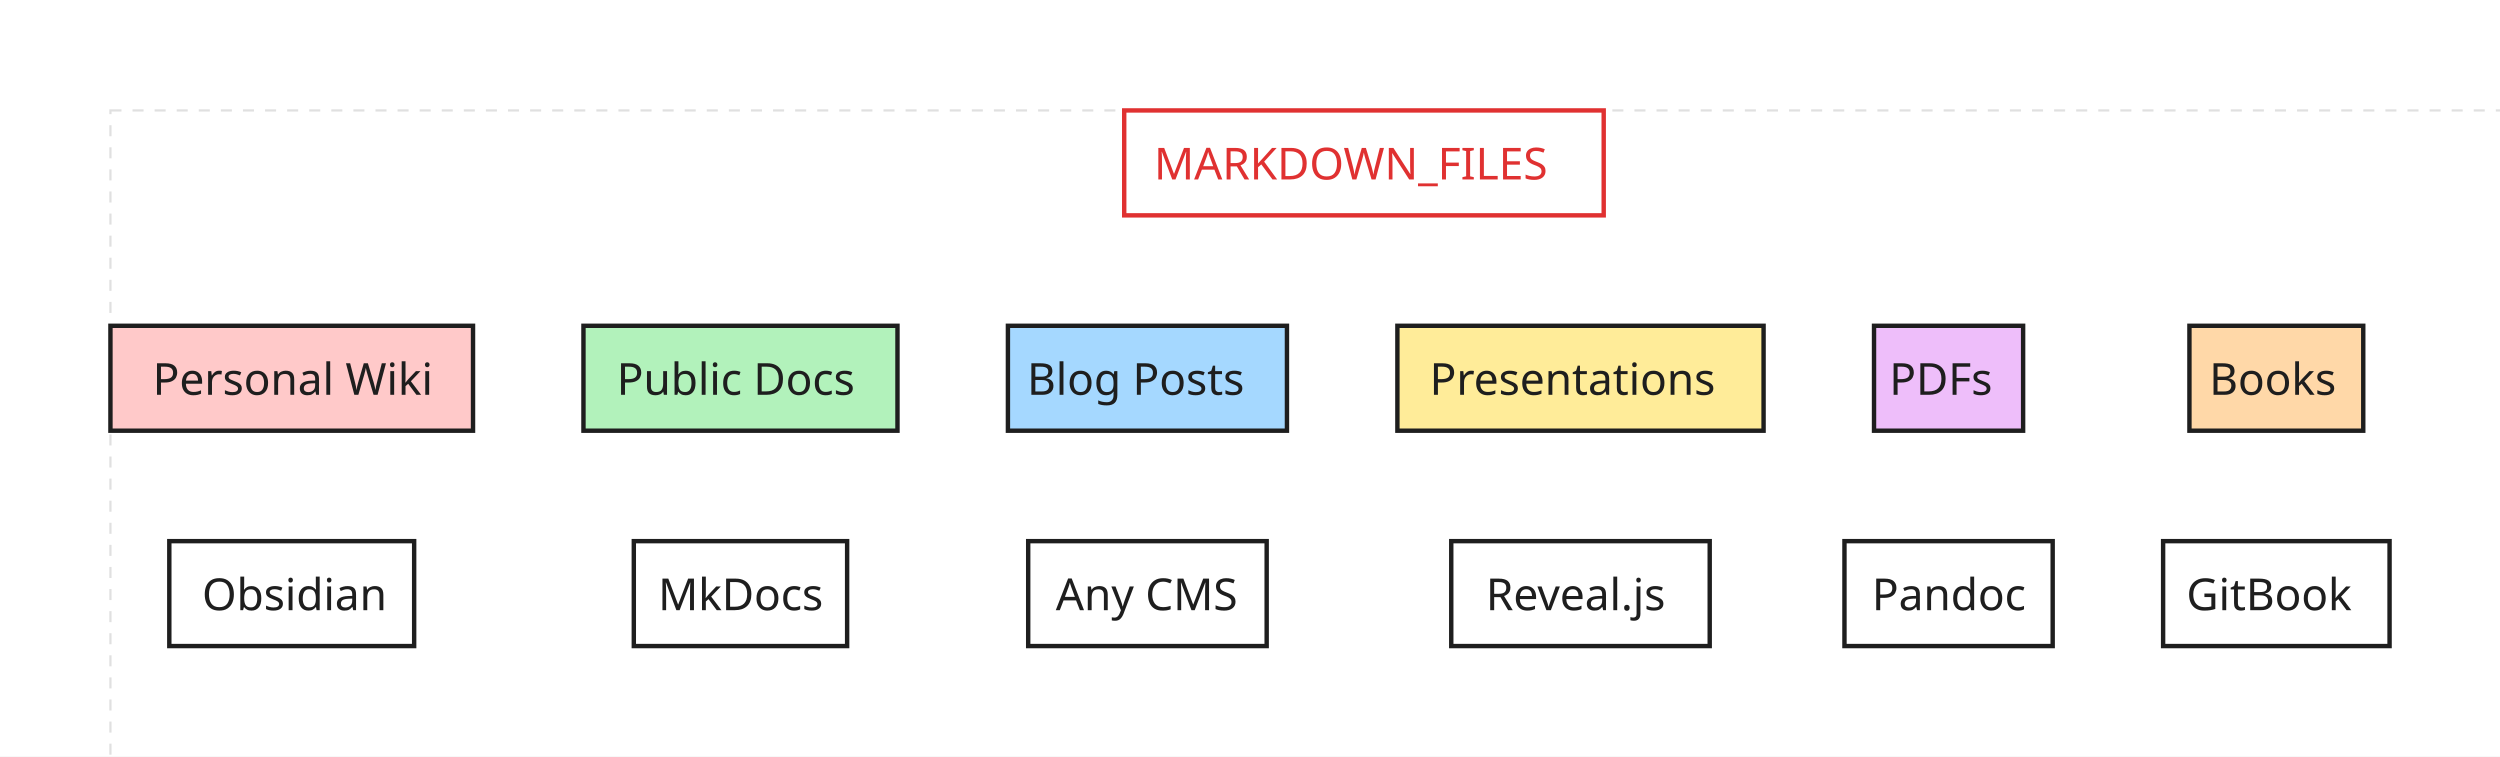
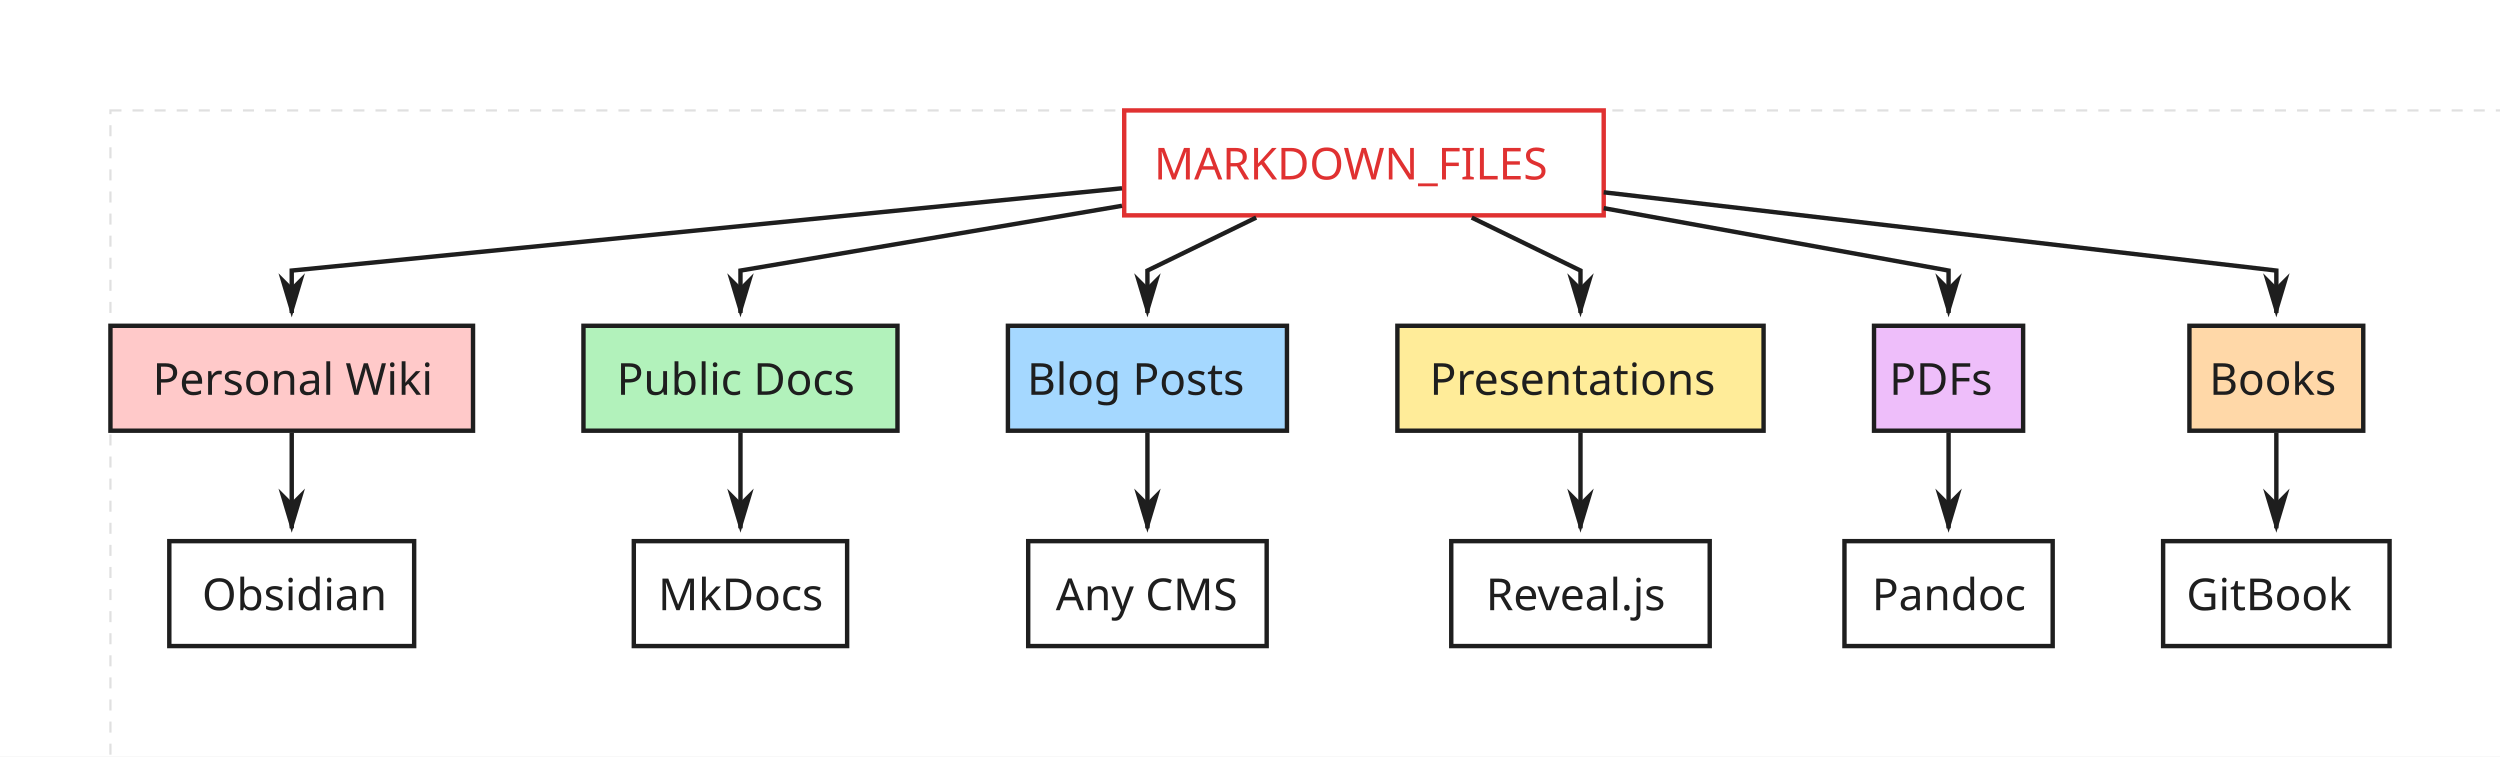
<svg xmlns="http://www.w3.org/2000/svg" width="1131.889" height="342.509" viewBox="0 0 1131.889 342.509">
  <rect width="1131.889" height="342.509" fill="white" />
  <rect x="50" y="50" width="1697.379" height="493.464" stroke="#e0e0e0" stroke-width="1" fill="none" stroke-dasharray="5,5" />
  <rect x="508.991" y="50.0" width="217.097" height="47.503" stroke="#e03131" stroke-width="2" fill="none" opacity="1.0" />
  <text x="522.5" y="81.252" font-size="20" font-family="Virgil, Segoe UI Emoji" fill="#e03131" opacity="1.0">MARKDOWN_FILES</text>
  <rect x="50.0" y="147.503" width="164.166" height="47.503" stroke="#1e1e1e" stroke-width="2" fill="#ffc9c9" opacity="1.0" />
  <text x="69.143" y="178.755" font-size="20" font-family="Virgil, Segoe UI Emoji" fill="#1e1e1e" opacity="1.0">Personal Wiki</text>
  <rect x="264.166" y="147.503" width="142.172" height="47.503" stroke="#1e1e1e" stroke-width="2" fill="#b2f2bb" opacity="1.0" />
  <text x="279.242" y="178.755" font-size="20" font-family="Virgil, Segoe UI Emoji" fill="#1e1e1e" opacity="1.0">Public Docs</text>
  <rect x="456.338" y="147.503" width="126.338" height="47.503" stroke="#1e1e1e" stroke-width="2" fill="#a5d8ff" opacity="1.0" />
  <text x="465.026" y="178.755" font-size="20" font-family="Virgil, Segoe UI Emoji" fill="#1e1e1e" opacity="1.0">Blog Posts</text>
  <rect x="632.675" y="147.503" width="165.797" height="47.503" stroke="#1e1e1e" stroke-width="2" fill="#ffec99" opacity="1.0" />
  <text x="647.294" y="178.755" font-size="20" font-family="Virgil, Segoe UI Emoji" fill="#1e1e1e" opacity="1.0">Presentations</text>
  <rect x="848.472" y="147.503" width="67.509" height="47.503" stroke="#1e1e1e" stroke-width="2" fill="#eebefa" opacity="1.0" />
  <text x="855.407" y="178.755" font-size="20" font-family="Virgil, Segoe UI Emoji" fill="#1e1e1e" opacity="1.0">PDFs</text>
  <rect x="991.275" y="147.503" width="78.703" height="47.503" stroke="#1e1e1e" stroke-width="2" fill="#ffd8a8" opacity="1.0" />
  <text x="1000.257" y="178.755" font-size="20" font-family="Virgil, Segoe UI Emoji" fill="#1e1e1e" opacity="1.0">Books</text>
  <rect x="76.653" y="245.006" width="110.859" height="47.503" stroke="#1e1e1e" stroke-width="2" fill="none" opacity="1.0" />
  <text x="91.483" y="276.258" font-size="20" font-family="Virgil, Segoe UI Emoji" fill="#1e1e1e" opacity="1.0">Obsidian</text>
  <rect x="286.961" y="245.006" width="96.581" height="47.503" stroke="#1e1e1e" stroke-width="2" fill="none" opacity="1.0" />
  <text x="297.992" y="276.258" font-size="20" font-family="Virgil, Segoe UI Emoji" fill="#1e1e1e" opacity="1.0">MkDocs</text>
  <rect x="465.52" y="245.006" width="107.972" height="47.503" stroke="#1e1e1e" stroke-width="2" fill="none" opacity="1.0" />
  <text x="478.016" y="276.258" font-size="20" font-family="Virgil, Segoe UI Emoji" fill="#1e1e1e" opacity="1.0">Any CMS</text>
  <rect x="657.064" y="245.006" width="117.019" height="47.503" stroke="#1e1e1e" stroke-width="2" fill="none" opacity="1.0" />
  <text x="672.763" y="276.258" font-size="20" font-family="Virgil, Segoe UI Emoji" fill="#1e1e1e" opacity="1.0">Reveal.js</text>
  <rect x="835.089" y="245.006" width="94.275" height="47.503" stroke="#1e1e1e" stroke-width="2" fill="none" opacity="1.0" />
  <text x="847.537" y="276.258" font-size="20" font-family="Virgil, Segoe UI Emoji" fill="#1e1e1e" opacity="1.0">Pandoc</text>
  <rect x="979.364" y="245.006" width="102.525" height="47.503" stroke="#1e1e1e" stroke-width="2" fill="none" opacity="1.0" />
  <text x="989.917" y="276.258" font-size="20" font-family="Virgil, Segoe UI Emoji" fill="#1e1e1e" opacity="1.0">GitBook</text>
+   <g opacity="1.0">
+     <defs>
+       <marker id="arrowhead-h0fX-_Rs" markerWidth="10" markerHeight="10" refX="9" refY="3" orient="auto" markerUnits="strokeWidth">
+         <path d="M 0 0 L 10 3 L 0 6 L 3 3 z" fill="#1e1e1e" />
+       </marker>
+     </defs>
+     <path d="M 507.991 85.251 L 132.083 122.503 L 132.083 141.703" stroke="#1e1e1e" stroke-width="2" fill="none" marker-end="url(#arrowhead-h0fX-_Rs)" />
+   </g>
+   <g opacity="1.0">
+     <defs>
+       <marker id="arrowhead-vGm1qUzQ" markerWidth="10" markerHeight="10" refX="9" refY="3" orient="auto" markerUnits="strokeWidth">
+         <path d="M 0 0 L 10 3 L 0 6 L 3 3 z" fill="#1e1e1e" />
+       </marker>
+     </defs>
+     <path d="M 507.991 93.168 L 335.252 122.503 L 335.252 141.703" stroke="#1e1e1e" stroke-width="2" fill="none" marker-end="url(#arrowhead-vGm1qUzQ)" />
+   </g>
+   <g opacity="1.0">
+     <defs>
+       <marker id="arrowhead-3V5jPmN2" markerWidth="10" markerHeight="10" refX="9" refY="3" orient="auto" markerUnits="strokeWidth">
+         <path d="M 0 0 L 10 3 L 0 6 L 3 3 z" fill="#1e1e1e" />
+       </marker>
+     </defs>
+     <path d="M 568.752 98.503 L 519.506 122.503 L 519.506 141.703" stroke="#1e1e1e" stroke-width="2" fill="none" marker-end="url(#arrowhead-3V5jPmN2)" />
+   </g>
+   <g opacity="1.0">
+     <defs>
+       <marker id="arrowhead-IB2MiIF0" markerWidth="10" markerHeight="10" refX="9" refY="3" orient="auto" markerUnits="strokeWidth">
+         <path d="M 0 0 L 10 3 L 0 6 L 3 3 z" fill="#1e1e1e" />
+       </marker>
+     </defs>
+     <path d="M 666.327 98.503 L 715.573 122.503 L 715.573 141.703" stroke="#1e1e1e" stroke-width="2" fill="none" marker-end="url(#arrowhead-IB2MiIF0)" />
+   </g>
+   <g opacity="1.0">
+     <defs>
+       <marker id="arrowhead-UmPBqa3n" markerWidth="10" markerHeight="10" refX="9" refY="3" orient="auto" markerUnits="strokeWidth">
+         <path d="M 0 0 L 10 3 L 0 6 L 3 3 z" fill="#1e1e1e" />
+       </marker>
+     </defs>
+     <path d="M 726.088 94.245 L 882.227 122.503 L 882.227 141.703" stroke="#1e1e1e" stroke-width="2" fill="none" marker-end="url(#arrowhead-UmPBqa3n)" />
+   </g>
+   <g opacity="1.0">
+     <defs>
+       <marker id="arrowhead-4R0UyCCv" markerWidth="10" markerHeight="10" refX="9" refY="3" orient="auto" markerUnits="strokeWidth">
+         <path d="M 0 0 L 10 3 L 0 6 L 3 3 z" fill="#1e1e1e" />
+       </marker>
+     </defs>
+     <path d="M 726.088 87.062 L 1030.627 122.503 L 1030.627 141.703" stroke="#1e1e1e" stroke-width="2" fill="none" marker-end="url(#arrowhead-4R0UyCCv)" />
+   </g>
+   <g opacity="1.0">
+     <defs>
+       <marker id="arrowhead-oRz0sJDH" markerWidth="10" markerHeight="10" refX="9" refY="3" orient="auto" markerUnits="strokeWidth">
+         <path d="M 0 0 L 10 3 L 0 6 L 3 3 z" fill="#1e1e1e" />
+       </marker>
+     </defs>
+     <path d="M 132.083 196.006 L 132.083 239.206" stroke="#1e1e1e" stroke-width="2" fill="none" marker-end="url(#arrowhead-oRz0sJDH)" />
+   </g>
+   <g opacity="1.0">
+     <defs>
+       <marker id="arrowhead-wZWCv6Gl" markerWidth="10" markerHeight="10" refX="9" refY="3" orient="auto" markerUnits="strokeWidth">
+         <path d="M 0 0 L 10 3 L 0 6 L 3 3 z" fill="#1e1e1e" />
+       </marker>
+     </defs>
+     <path d="M 335.252 196.006 L 335.252 239.206" stroke="#1e1e1e" stroke-width="2" fill="none" marker-end="url(#arrowhead-wZWCv6Gl)" />
+   </g>
+   <g opacity="1.0">
+     <defs>
+       <marker id="arrowhead-BsV9BWVW" markerWidth="10" markerHeight="10" refX="9" refY="3" orient="auto" markerUnits="strokeWidth">
+         <path d="M 0 0 L 10 3 L 0 6 L 3 3 z" fill="#1e1e1e" />
+       </marker>
+     </defs>
+     <path d="M 519.506 196.006 L 519.506 239.206" stroke="#1e1e1e" stroke-width="2" fill="none" marker-end="url(#arrowhead-BsV9BWVW)" />
+   </g>
+   <g opacity="1.0">
+     <defs>
+       <marker id="arrowhead-2H3jx3Sr" markerWidth="10" markerHeight="10" refX="9" refY="3" orient="auto" markerUnits="strokeWidth">
+         <path d="M 0 0 L 10 3 L 0 6 L 3 3 z" fill="#1e1e1e" />
+       </marker>
+     </defs>
+     <path d="M 715.573 196.006 L 715.573 239.206" stroke="#1e1e1e" stroke-width="2" fill="none" marker-end="url(#arrowhead-2H3jx3Sr)" />
+   </g>
+   <g opacity="1.0">
+     <defs>
+       <marker id="arrowhead-sDCwsKSJ" markerWidth="10" markerHeight="10" refX="9" refY="3" orient="auto" markerUnits="strokeWidth">
+         <path d="M 0 0 L 10 3 L 0 6 L 3 3 z" fill="#1e1e1e" />
+       </marker>
+     </defs>
+     <path d="M 882.227 196.006 L 882.227 239.206" stroke="#1e1e1e" stroke-width="2" fill="none" marker-end="url(#arrowhead-sDCwsKSJ)" />
+   </g>
+   <g opacity="1.0">
+     <defs>
+       <marker id="arrowhead-aBKLEv5q" markerWidth="10" markerHeight="10" refX="9" refY="3" orient="auto" markerUnits="strokeWidth">
+         <path d="M 0 0 L 10 3 L 0 6 L 3 3 z" fill="#1e1e1e" />
+       </marker>
+     </defs>
+     <path d="M 1030.627 196.006 L 1030.627 239.206" stroke="#1e1e1e" stroke-width="2" fill="none" marker-end="url(#arrowhead-aBKLEv5q)" />
+   </g>
</svg>
